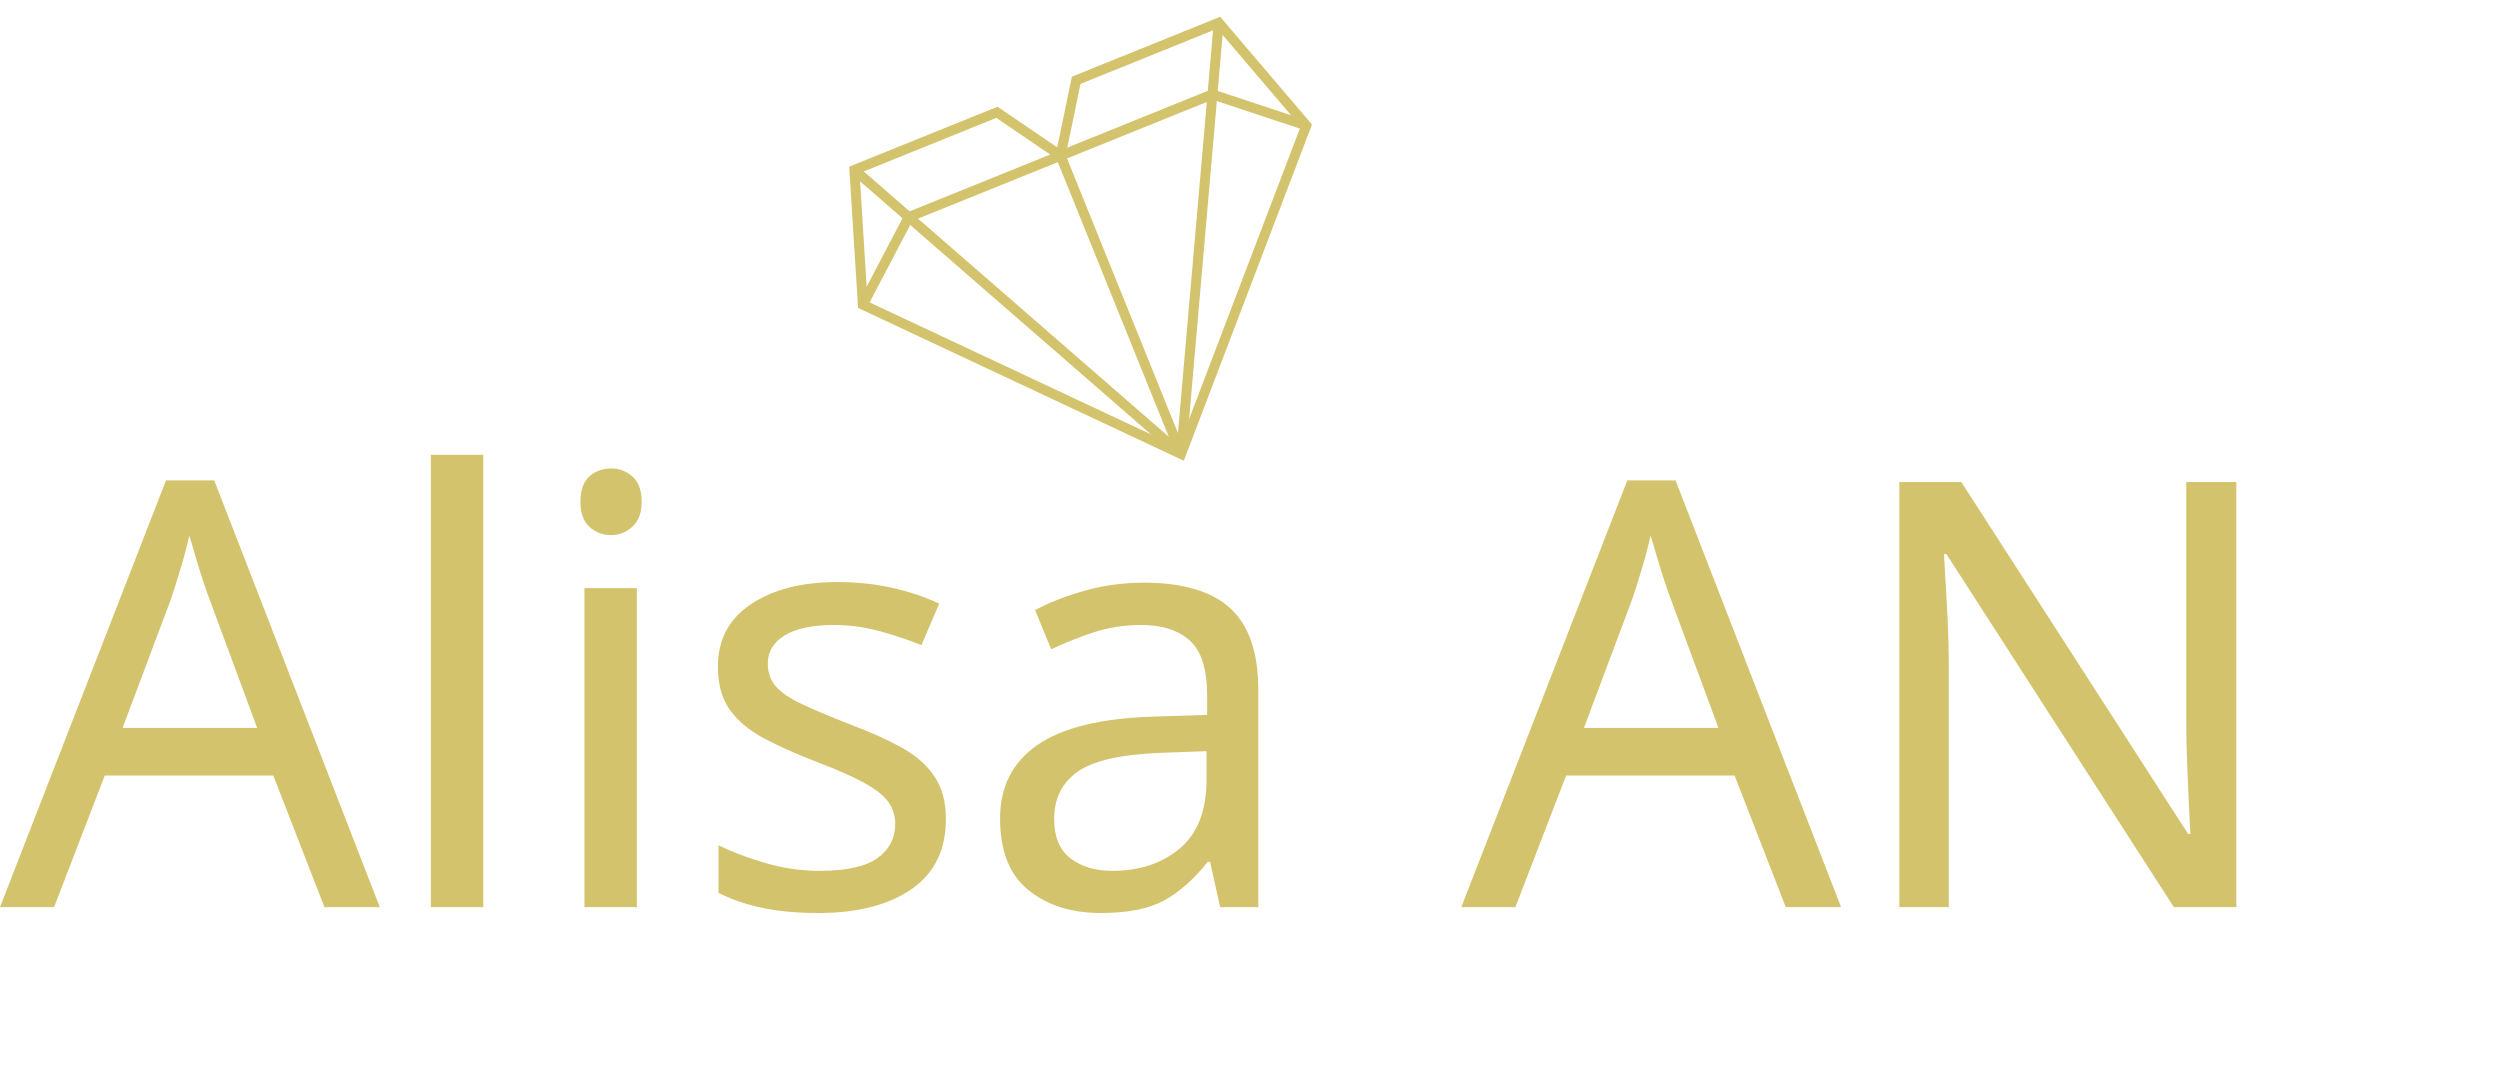
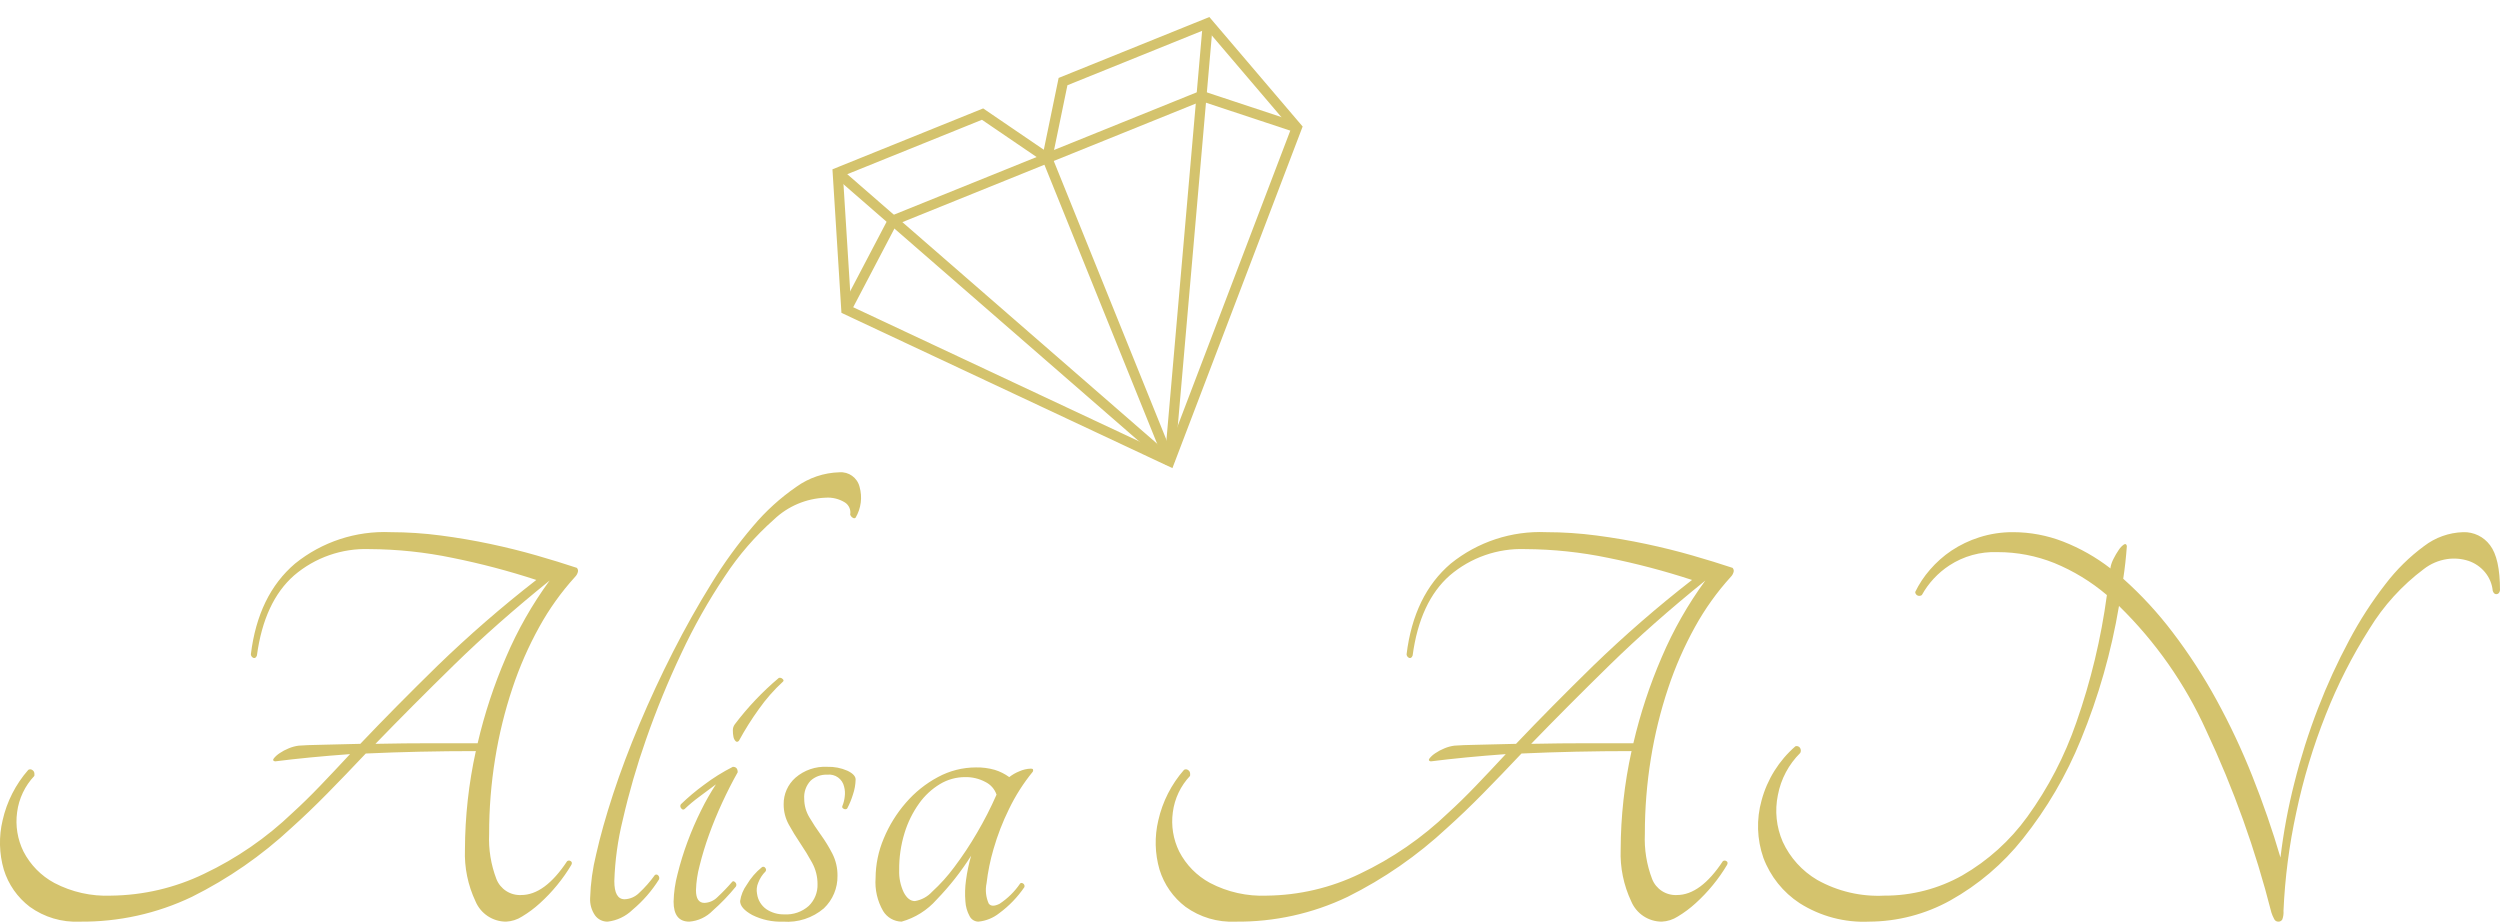
- <svg xmlns="http://www.w3.org/2000/svg" width="252" height="108.437" viewBox="0 0 252 108.437">
-   <g id="Group_6" data-name="Group 6" transform="translate(-806 -181.563)">
-     <text id="Alisa_AN" data-name="Alisa AN" transform="translate(806 273)" fill="#d4c36d" font-size="60" font-family="Tangerine-Regular, Tangerine">
-       <tspan x="0" y="0">Alisa AN</tspan>
-     </text>
+ <svg xmlns="http://www.w3.org/2000/svg" width="248.028" height="91.437" viewBox="0 0 248.028 91.437">
+   <g id="Group_9" data-name="Group 9" transform="translate(-809.012 -181.563)">
+     <path id="Path_33" data-name="Path 33" d="M60.24-35.1a.446.446,0,0,1,.12.33,1.04,1.04,0,0,1-.3.57,26.227,26.227,0,0,0-3.54,4.95,35.9,35.9,0,0,0-2.67,6.09,44.254,44.254,0,0,0-1.71,6.96,46.289,46.289,0,0,0-.6,7.5,11.125,11.125,0,0,0,.72,4.47,2.507,2.507,0,0,0,2.46,1.59q2.34,0,4.56-3.36a.3.3,0,0,1,.36,0q.18.12.06.36a15.952,15.952,0,0,1-1.41,2.01,16.308,16.308,0,0,1-1.71,1.8A10.958,10.958,0,0,1,54.81-.51,3.2,3.2,0,0,1,53.22,0a3.288,3.288,0,0,1-3.03-2.01,11.039,11.039,0,0,1-1.05-5.13,46.061,46.061,0,0,1,1.08-9.78q-2.82,0-5.55.06t-5.37.18q-1.98,2.1-3.81,3.96T31.92-9.3a41.794,41.794,0,0,1-9.87,6.84A25.155,25.155,0,0,1,10.92,0,7.836,7.836,0,0,1,5.97-1.47,7.349,7.349,0,0,1,3.39-5.16a9.557,9.557,0,0,1-.12-4.89,11.4,11.4,0,0,1,2.55-5.01.365.365,0,0,1,.42.03q.24.15.18.57a6.447,6.447,0,0,0-1.71,3.6,6.74,6.74,0,0,0,.63,3.9A7.382,7.382,0,0,0,8.4-3.84a11.112,11.112,0,0,0,5.64,1.26,21.728,21.728,0,0,0,9.21-2.16,33.289,33.289,0,0,0,8.79-6.06q1.32-1.2,2.73-2.67t2.97-3.15q-4.14.3-7.44.72-.3-.06-.12-.3a2.468,2.468,0,0,1,.57-.51,4.762,4.762,0,0,1,.9-.48,3.861,3.861,0,0,1,.99-.27q.72-.06,2.37-.09t3.75-.09q3.42-3.6,7.65-7.74a119.744,119.744,0,0,1,9.81-8.52,73.334,73.334,0,0,0-8.31-2.19,41.505,41.505,0,0,0-8.25-.87,10.9,10.9,0,0,0-7.47,2.61q-2.97,2.61-3.69,7.95-.12.3-.33.24a.412.412,0,0,1-.27-.36q.72-5.88,4.38-9a14.1,14.1,0,0,1,9.48-3.12,38.323,38.323,0,0,1,4.98.33q2.52.33,4.92.84t4.59,1.14Q58.44-35.7,60.24-35.1ZM50.4-17.7a50.35,50.35,0,0,1,2.82-8.55,38.374,38.374,0,0,1,4.32-7.59q-5.28,4.26-9.48,8.37t-7.8,7.83q2.88-.06,5.7-.06ZM86.28-44.58a1.909,1.909,0,0,1,2.01,1.44,3.932,3.932,0,0,1-.39,3.06q-.12.12-.3,0a.578.578,0,0,1-.24-.3,1.181,1.181,0,0,0-.51-1.2,3.216,3.216,0,0,0-1.95-.48,7.837,7.837,0,0,0-5.1,2.16,28.117,28.117,0,0,0-4.86,5.61,57.2,57.2,0,0,0-4.35,7.71,86.261,86.261,0,0,0-3.48,8.49,73.112,73.112,0,0,0-2.31,7.98,29.187,29.187,0,0,0-.84,6.09q0,1.8,1.02,1.8a2.144,2.144,0,0,0,1.41-.6,11.876,11.876,0,0,0,1.59-1.8.236.236,0,0,1,.33.03.384.384,0,0,1,.09.39,12.786,12.786,0,0,1-2.64,3.03A4.239,4.239,0,0,1,63.3,0a1.509,1.509,0,0,1-1.26-.63,2.756,2.756,0,0,1-.48-1.71,20.752,20.752,0,0,1,.6-4.35q.6-2.67,1.68-5.97t2.61-6.93q1.53-3.63,3.33-7.17t3.81-6.78a44.671,44.671,0,0,1,4.14-5.7,21.715,21.715,0,0,1,4.29-3.9A7.662,7.662,0,0,1,86.28-44.58ZM70.92-11.16q-.18.12-.33-.09a.319.319,0,0,1-.03-.39,21.688,21.688,0,0,1,2.28-1.92,18.915,18.915,0,0,1,2.88-1.8q.48,0,.48.54-.78,1.38-1.53,3T73.35-8.61a30.8,30.8,0,0,0-.93,3.06,10.622,10.622,0,0,0-.36,2.43q0,1.26.84,1.26a1.922,1.922,0,0,0,1.29-.57,18.776,18.776,0,0,0,1.47-1.53q.12-.12.3.06a.333.333,0,0,1,.06.42,20.243,20.243,0,0,1-2.31,2.4A3.623,3.623,0,0,1,71.4,0q-1.56,0-1.56-1.98a11.737,11.737,0,0,1,.39-2.73,29.43,29.43,0,0,1,.99-3.21,31.2,31.2,0,0,1,1.35-3.12,24.166,24.166,0,0,1,1.47-2.58q-.66.48-1.65,1.23A14.965,14.965,0,0,0,70.92-11.16Zm5.4-6.78q-.18.18-.33.03a.835.835,0,0,1-.21-.42,2.929,2.929,0,0,1-.06-.63.972.972,0,0,1,.18-.6,28.5,28.5,0,0,1,4.38-4.62.362.362,0,0,1,.36.09q.18.15.06.27a17.087,17.087,0,0,0-2.4,2.73A29.091,29.091,0,0,0,76.32-17.94Zm8.76,2.58a4.617,4.617,0,0,1,2.01.39q.81.39.81.87a4.969,4.969,0,0,1-.27,1.5,7.791,7.791,0,0,1-.57,1.38.278.278,0,0,1-.33.03q-.21-.09-.15-.27a3.376,3.376,0,0,0,.24-.96,2.488,2.488,0,0,0-.06-.96,1.527,1.527,0,0,0-1.68-1.2,2.294,2.294,0,0,0-1.65.6,2.374,2.374,0,0,0-.63,1.8,3.565,3.565,0,0,0,.51,1.83q.51.87,1.14,1.74a14.438,14.438,0,0,1,1.14,1.86,4.711,4.711,0,0,1,.51,2.19,4.355,4.355,0,0,1-1.35,3.24A5.578,5.578,0,0,1,80.7,0a6.305,6.305,0,0,1-3.06-.66q-1.2-.66-1.2-1.38a3.638,3.638,0,0,1,.66-1.62A6.466,6.466,0,0,1,78.6-5.4a.225.225,0,0,1,.33.06.276.276,0,0,1,.03.36,3.128,3.128,0,0,0-.72,1.11,1.854,1.854,0,0,0-.12,1.11,2.223,2.223,0,0,0,.93,1.53,3.071,3.071,0,0,0,1.77.51,3.354,3.354,0,0,0,2.43-.84,2.87,2.87,0,0,0,.87-2.16,4.379,4.379,0,0,0-.54-2.13q-.54-.99-1.17-1.92T81.27-9.63a4.114,4.114,0,0,1-.51-2.01,3.456,3.456,0,0,1,1.17-2.64A4.462,4.462,0,0,1,85.08-15.36ZM104.22-3.78q.12-.12.3,0a.3.3,0,0,1,.12.36,10.637,10.637,0,0,1-2.49,2.58,3.942,3.942,0,0,1-2.07.84.99.99,0,0,1-.87-.54,3.466,3.466,0,0,1-.42-1.47,9.466,9.466,0,0,1,.06-2.1,16.493,16.493,0,0,1,.51-2.43,26.985,26.985,0,0,1-3.42,4.35A7.23,7.23,0,0,1,92.46,0a2.2,2.2,0,0,1-1.83-1.05,5.68,5.68,0,0,1-.75-3.27,10.168,10.168,0,0,1,.81-3.93,12.936,12.936,0,0,1,2.19-3.54,11.108,11.108,0,0,1,3.18-2.55,7.923,7.923,0,0,1,3.78-.96,6.365,6.365,0,0,1,1.86.24,4.864,4.864,0,0,1,1.44.72,4.043,4.043,0,0,1,.99-.57,2.988,2.988,0,0,1,1.17-.27q.3,0,.18.3a18.686,18.686,0,0,0-2.37,3.72,23.956,23.956,0,0,0-1.53,3.96,20.386,20.386,0,0,0-.69,3.39,3.307,3.307,0,0,0,.21,2.01q.3.42,1.08.03A7.341,7.341,0,0,0,104.22-3.78ZM93.78-2.04a2.967,2.967,0,0,0,1.71-.93A16.947,16.947,0,0,0,97.68-5.4a34.373,34.373,0,0,0,2.25-3.39,36.086,36.086,0,0,0,1.95-3.81,2.179,2.179,0,0,0-1.11-1.26,4.093,4.093,0,0,0-2.01-.48,4.823,4.823,0,0,0-2.49.69,6.944,6.944,0,0,0-2.07,1.92,10.144,10.144,0,0,0-1.44,2.91,12.111,12.111,0,0,0-.54,3.72,4.742,4.742,0,0,0,.45,2.19Q93.12-2.04,93.78-2.04ZM174.9-35.1a.446.446,0,0,1,.12.33,1.04,1.04,0,0,1-.3.57,26.226,26.226,0,0,0-3.54,4.95,35.9,35.9,0,0,0-2.67,6.09,44.254,44.254,0,0,0-1.71,6.96,46.29,46.29,0,0,0-.6,7.5,11.125,11.125,0,0,0,.72,4.47,2.507,2.507,0,0,0,2.46,1.59q2.34,0,4.56-3.36a.3.3,0,0,1,.36,0q.18.12.06.36a15.951,15.951,0,0,1-1.41,2.01,16.307,16.307,0,0,1-1.71,1.8,10.957,10.957,0,0,1-1.77,1.32,3.2,3.2,0,0,1-1.59.51,3.288,3.288,0,0,1-3.03-2.01,11.039,11.039,0,0,1-1.05-5.13,46.059,46.059,0,0,1,1.08-9.78q-2.82,0-5.55.06t-5.37.18q-1.98,2.1-3.81,3.96T146.58-9.3a41.794,41.794,0,0,1-9.87,6.84A25.154,25.154,0,0,1,125.58,0a7.836,7.836,0,0,1-4.95-1.47,7.349,7.349,0,0,1-2.58-3.69,9.557,9.557,0,0,1-.12-4.89,11.4,11.4,0,0,1,2.55-5.01.365.365,0,0,1,.42.03q.24.15.18.57a6.447,6.447,0,0,0-1.71,3.6,6.74,6.74,0,0,0,.63,3.9,7.382,7.382,0,0,0,3.06,3.12,11.112,11.112,0,0,0,5.64,1.26,21.728,21.728,0,0,0,9.21-2.16,33.289,33.289,0,0,0,8.79-6.06q1.32-1.2,2.73-2.67t2.97-3.15q-4.14.3-7.44.72-.3-.06-.12-.3a2.467,2.467,0,0,1,.57-.51,4.761,4.761,0,0,1,.9-.48,3.861,3.861,0,0,1,.99-.27q.72-.06,2.37-.09t3.75-.09q3.42-3.6,7.65-7.74a119.741,119.741,0,0,1,9.81-8.52,73.334,73.334,0,0,0-8.31-2.19,41.506,41.506,0,0,0-8.25-.87,10.9,10.9,0,0,0-7.47,2.61q-2.97,2.61-3.69,7.95-.12.3-.33.24a.412.412,0,0,1-.27-.36q.72-5.88,4.38-9a14.1,14.1,0,0,1,9.48-3.12,38.323,38.323,0,0,1,4.98.33q2.52.33,4.92.84t4.59,1.14Q173.1-35.7,174.9-35.1Zm-9.84,17.4a50.351,50.351,0,0,1,2.82-8.55,38.373,38.373,0,0,1,4.32-7.59q-5.28,4.26-9.48,8.37t-7.8,7.83q2.88-.06,5.7-.06Zm82.32-20.94a3.19,3.19,0,0,1,2.67,1.29q.99,1.29.99,4.47-.06.36-.33.39t-.39-.33a3.389,3.389,0,0,0-.78-1.86,3.633,3.633,0,0,0-1.62-1.11,4.661,4.661,0,0,0-2.13-.18,4.958,4.958,0,0,0-2.31.99,21.236,21.236,0,0,0-5.4,5.94,50.381,50.381,0,0,0-4.32,8.49,59.247,59.247,0,0,0-2.94,9.75,57.863,57.863,0,0,0-1.26,9.72,2.036,2.036,0,0,1-.12.87.443.443,0,0,1-.42.21.443.443,0,0,1-.39-.27,3.725,3.725,0,0,1-.27-.63,100.523,100.523,0,0,0-6.48-18.09,40.7,40.7,0,0,0-8.64-12.33,61.777,61.777,0,0,1-3.78,13.26,39.882,39.882,0,0,1-5.76,9.84,24.3,24.3,0,0,1-7.2,6.12A16.756,16.756,0,0,1,188.46,0a11.873,11.873,0,0,1-6.9-1.83,9.261,9.261,0,0,1-3.6-4.5,9.5,9.5,0,0,1-.18-5.7,10.833,10.833,0,0,1,3.36-5.37.407.407,0,0,1,.45.15.507.507,0,0,1,.03.51,7.948,7.948,0,0,0-2.22,4.17,7.7,7.7,0,0,0,.48,4.65,8.529,8.529,0,0,0,3.42,3.78,12.339,12.339,0,0,0,6.66,1.56,15.623,15.623,0,0,0,7.74-2.01,20.724,20.724,0,0,0,6.45-5.82,36.029,36.029,0,0,0,4.86-9.36,63.935,63.935,0,0,0,3.03-12.63,19.466,19.466,0,0,0-5.22-3.18,15.048,15.048,0,0,0-5.64-1.08,8.136,8.136,0,0,0-4.77,1.32,8.358,8.358,0,0,0-2.73,2.94.449.449,0,0,1-.39.06.412.412,0,0,1-.27-.36,9.928,9.928,0,0,1,1.47-2.22,10.685,10.685,0,0,1,2.13-1.89,11.029,11.029,0,0,1,2.76-1.32,10.751,10.751,0,0,1,3.36-.51,13.745,13.745,0,0,1,4.95.93,18.909,18.909,0,0,1,4.71,2.67v-.12a3.067,3.067,0,0,1,.3-.84,7.124,7.124,0,0,1,.51-.87,1.914,1.914,0,0,1,.51-.54q.24-.15.3.15-.06.84-.15,1.65t-.21,1.59a37.45,37.45,0,0,1,4.92,5.34,52.937,52.937,0,0,1,4.32,6.66,67.845,67.845,0,0,1,3.57,7.59q1.59,3.99,2.79,8.07a57.722,57.722,0,0,1,1.38-7.41,63.432,63.432,0,0,1,2.34-7.38,59.639,59.639,0,0,1,3.09-6.75,38.408,38.408,0,0,1,3.6-5.58,18.9,18.9,0,0,1,3.84-3.78A6.683,6.683,0,0,1,247.38-38.64Z" transform="translate(806 273)" fill="#d4c36d" />
    <g id="Group_4" data-name="Group 4" transform="translate(854.607 170.705) rotate(-22)">
      <path id="Path_3" data-name="Path 3" d="M24.3,40,20,52.915,44.107,78.887,68.214,52.915,63.91,40h-15.5l-4.3,6.457L39.8,40Z" transform="translate(0 0)" fill="none" stroke="#d4c36d" stroke-width="1" />
      <path id="Path_4" data-name="Path 4" d="M188.012,85.144v32.507" transform="translate(-143.905 -38.803)" fill="none" stroke="#d4c36d" stroke-width="1" />
      <path id="Path_5" data-name="Path 5" d="M207.8,40,188,78.887" transform="translate(-143.893 0)" fill="none" stroke="#d4c36d" stroke-width="1" />
      <path id="Path_6" data-name="Path 6" d="M50,40,69.8,78.887" transform="translate(-25.695 0)" fill="none" stroke="#d4c36d" stroke-width="1" />
      <path id="Path_7" data-name="Path 7" d="M20,130" transform="translate(0 -77.085)" fill="none" stroke="#d4c36d" stroke-width="1" />
      <path id="Path_8" data-name="Path 8" d="M27.605,85,20,91.457" transform="translate(0 -38.543)" fill="none" stroke="#d4c36d" stroke-width="1" />
      <path id="Path_9" data-name="Path 9" d="M113.609,91.457,106,85H73" transform="translate(-45.395 -38.543)" fill="none" stroke="#d4c36d" stroke-width="1" />
    </g>
  </g>
</svg>
